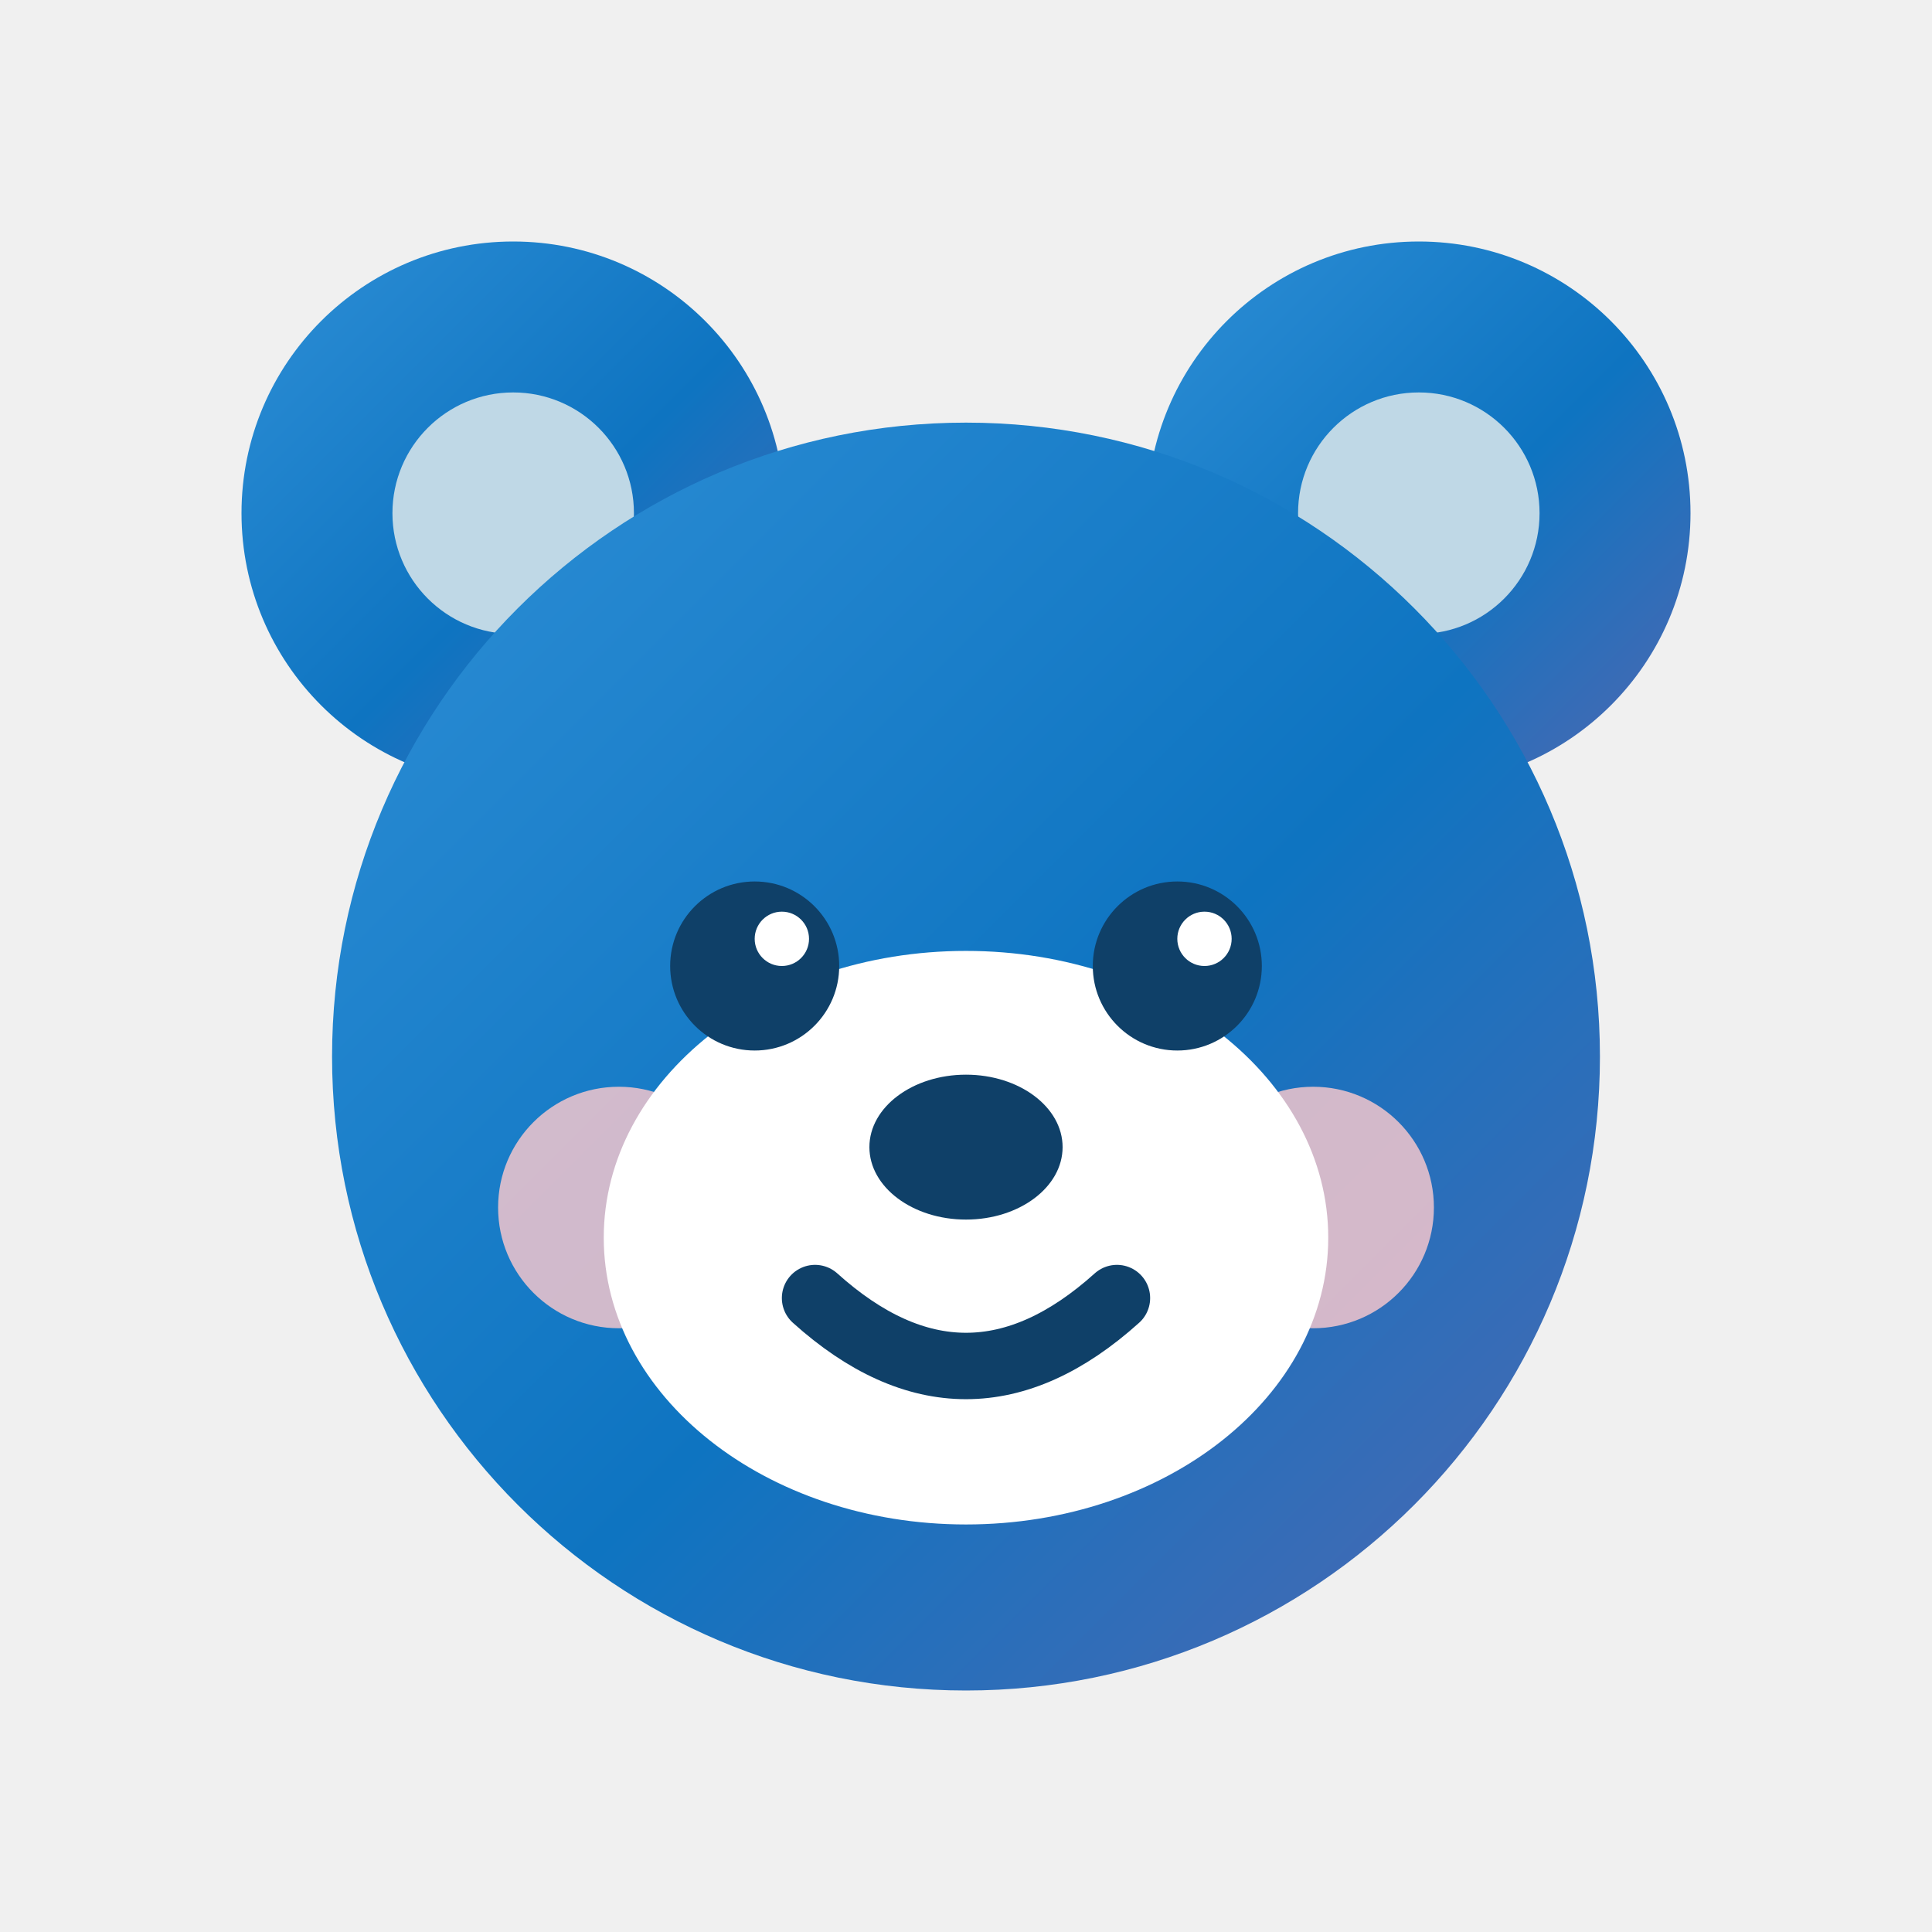
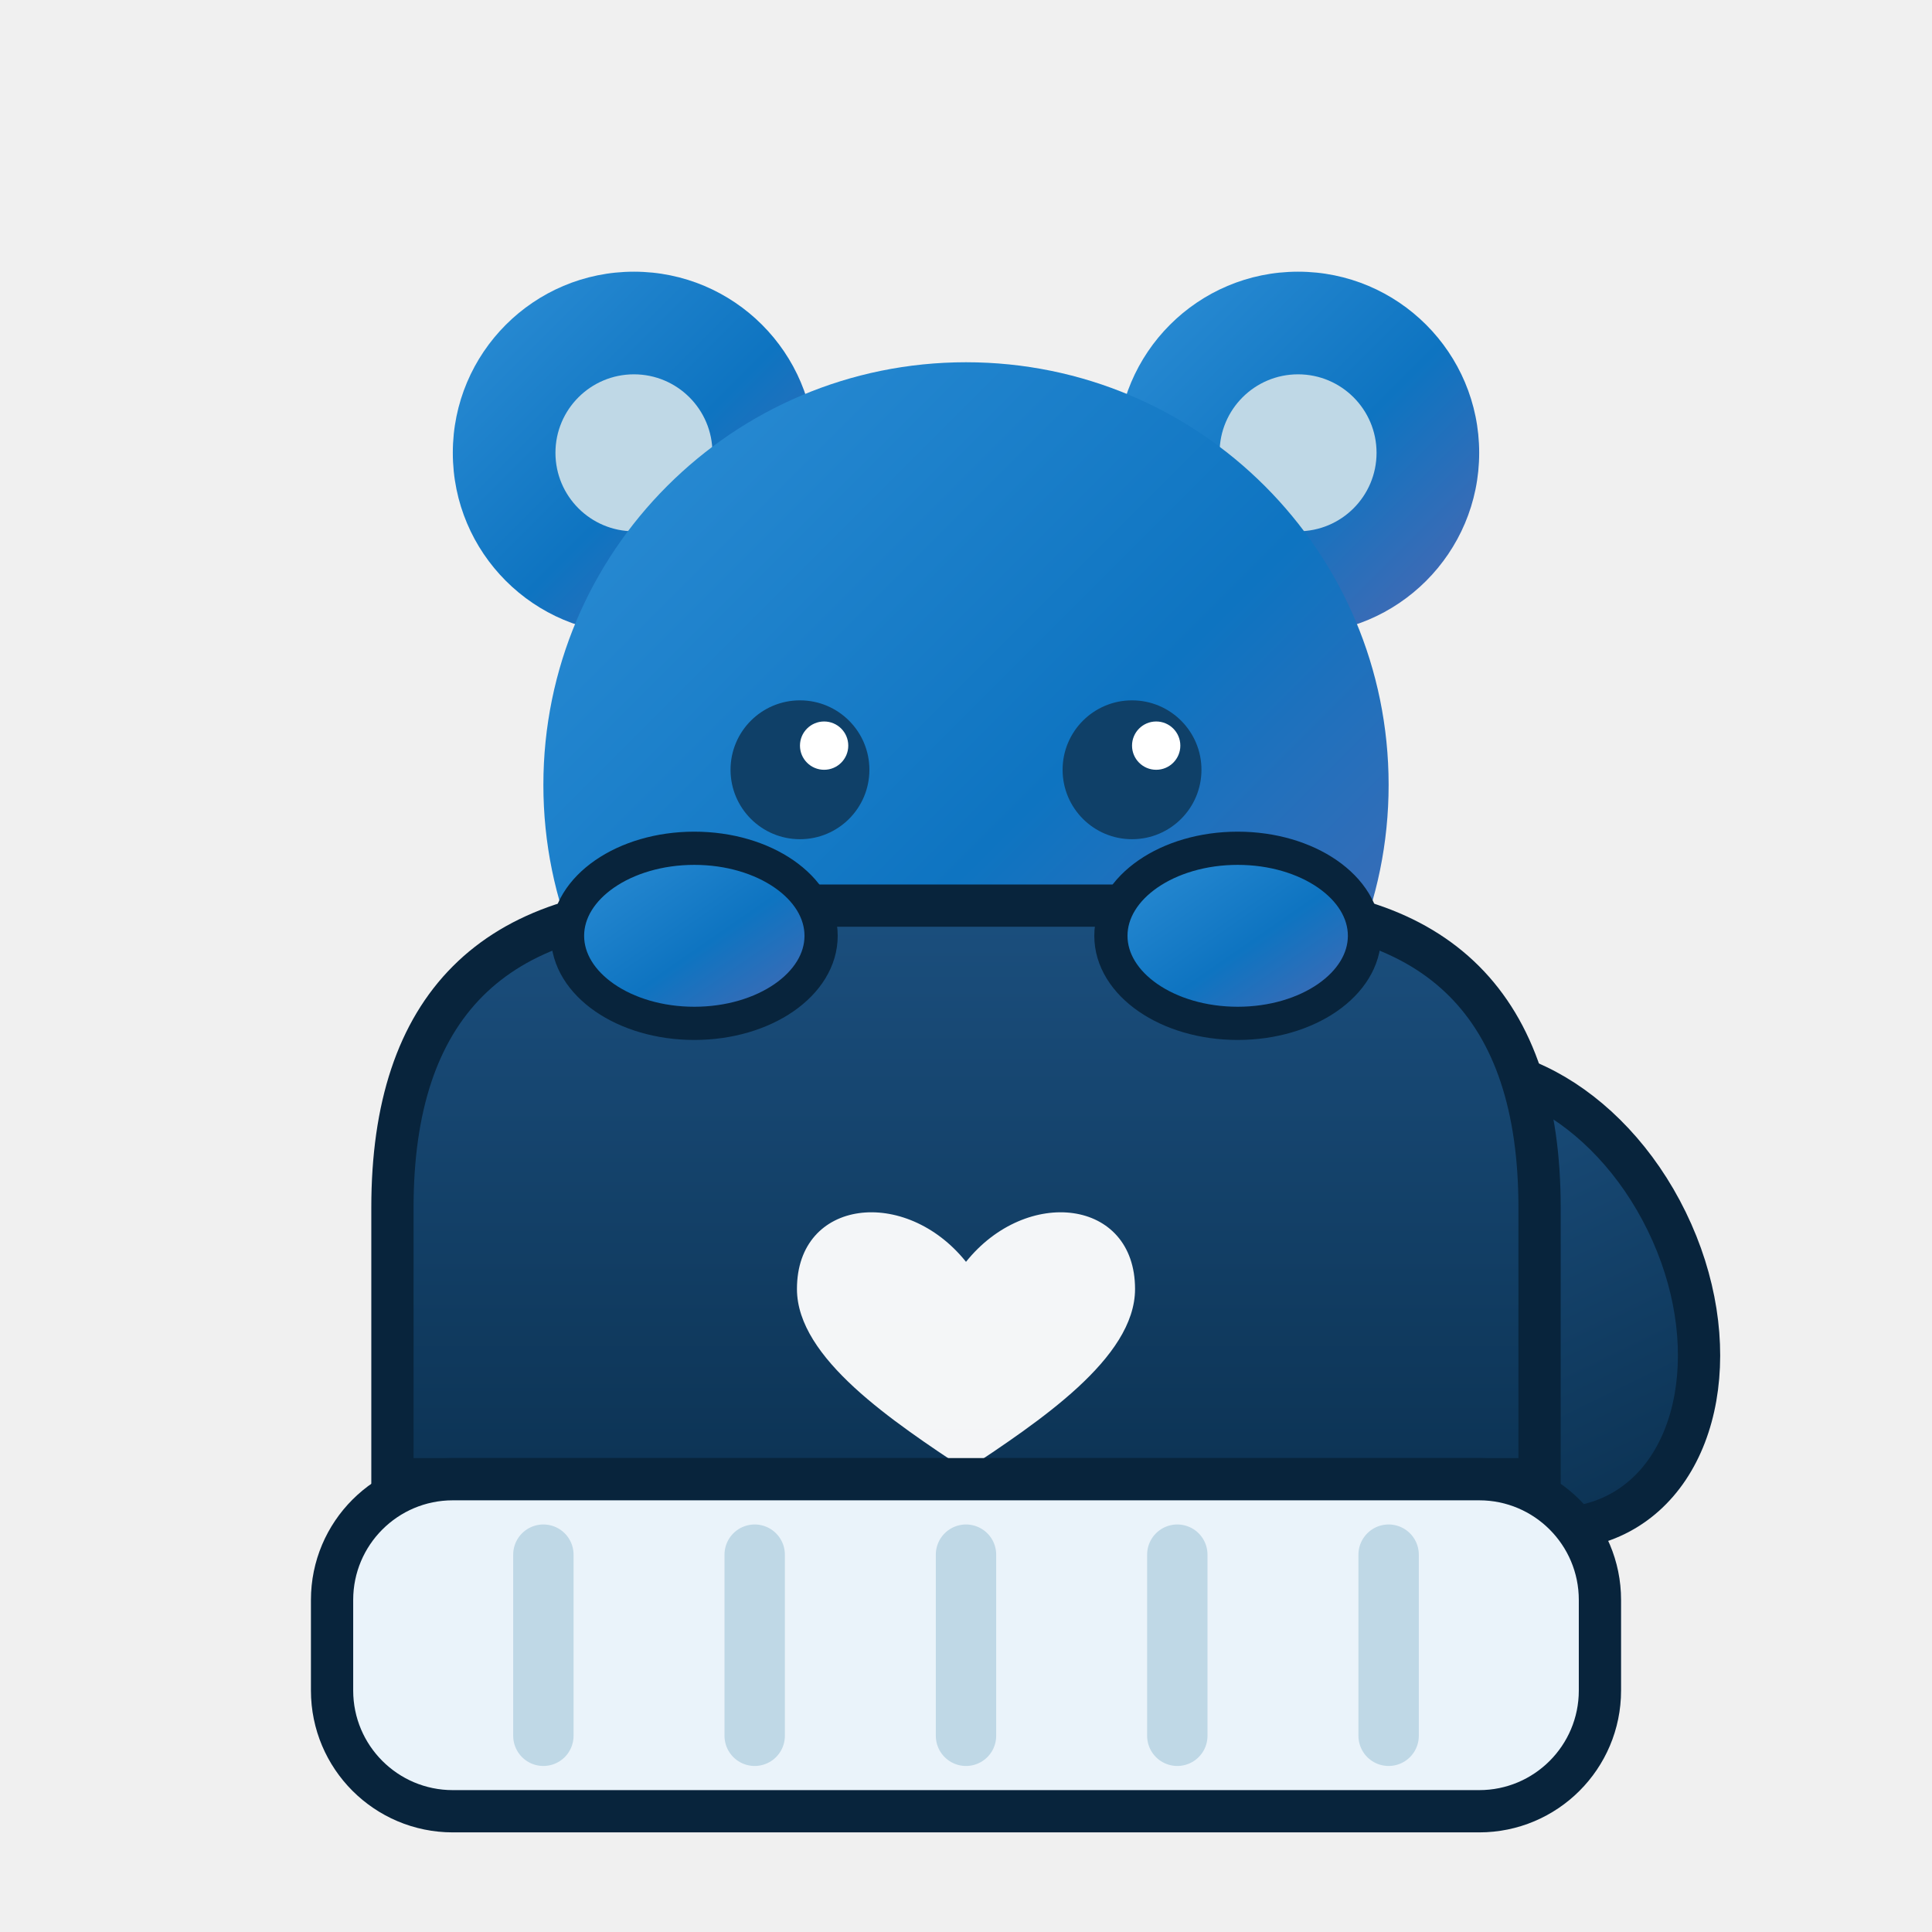
- <svg xmlns="http://www.w3.org/2000/svg" viewBox="0 0 64 64" role="img" aria-label="Cubby">
+ <svg xmlns="http://www.w3.org/2000/svg" viewBox="0 0 64 64" role="img" aria-label="Mitten">
  <defs>
-     <linearGradient id="cub" x1="0" y1="0" x2="1" y2="1">
+     <linearGradient id="mitbear" x1="0" y1="0" x2="1" y2="1">
      <stop offset="0" stop-color="#2E8FD6" />
      <stop offset="0.55" stop-color="#0E74C1" />
      <stop offset="1" stop-color="#5167B0" />
    </linearGradient>
+     <linearGradient id="mitknit" x1="0" y1="0" x2="0" y2="1">
+       <stop offset="0" stop-color="#1B4F7E" />
+       <stop offset="1" stop-color="#0C3354" />
+     </linearGradient>
  </defs>
-   <circle cx="17" cy="17" r="9" fill="url(#cub)" />
-   <circle cx="47" cy="17" r="9" fill="url(#cub)" />
-   <circle cx="17" cy="17" r="4" fill="#BFD8E6" />
-   <circle cx="47" cy="17" r="4" fill="#BFD8E6" />
-   <circle cx="32" cy="35" r="21" fill="url(#cub)" />
-   <circle cx="20.5" cy="40" r="4" fill="#F2C6CC" opacity="0.85" />
-   <circle cx="43.5" cy="40" r="4" fill="#F2C6CC" opacity="0.85" />
-   <ellipse cx="32" cy="41" rx="12" ry="9.5" fill="#FFFFFF" />
-   <circle cx="25" cy="32" r="2.8" fill="#0F4068" />
-   <circle cx="39" cy="32" r="2.8" fill="#0F4068" />
-   <circle cx="25.9" cy="31.1" r="0.9" fill="#FFFFFF" />
-   <circle cx="39.9" cy="31.1" r="0.9" fill="#FFFFFF" />
-   <ellipse cx="32" cy="38" rx="3.2" ry="2.4" fill="#0F4068" />
-   <path d="M27 43 Q32 47.5 37 43" fill="none" stroke="#0F4068" stroke-width="2.2" stroke-linecap="round" />
+   <g>
+     <circle cx="21" cy="15" r="6" fill="url(#mitbear)" />
+     <circle cx="43" cy="15" r="6" fill="url(#mitbear)" />
+     <circle cx="21" cy="15" r="2.6" fill="#BFD8E6" />
+     <circle cx="43" cy="15" r="2.6" fill="#BFD8E6" />
+     <circle cx="32" cy="26" r="14" fill="url(#mitbear)" />
+     <circle cx="26.5" cy="25.5" r="2.3" fill="#0F4068" />
+     <circle cx="37.5" cy="25.5" r="2.3" fill="#0F4068" />
+     <circle cx="27.3" cy="24.7" r="0.8" fill="#FFFFFF" />
+     <circle cx="38.3" cy="24.7" r="0.8" fill="#FFFFFF" />
+   </g>
+   <ellipse cx="50" cy="43" rx="5.8" ry="8" transform="rotate(-26 50 43)" fill="url(#mitknit)" stroke="#08243C" stroke-width="1.4" />
+   <path d="M13 49 V40 Q13 30 23 30 H41 Q51 30 51 40 V49 Z" fill="url(#mitknit)" stroke="#08243C" stroke-width="1.4" />
+   <ellipse cx="23" cy="31" rx="4.2" ry="2.9" fill="url(#mitbear)" stroke="#08243C" stroke-width="1.1" />
+   <ellipse cx="41" cy="31" rx="4.2" ry="2.9" fill="url(#mitbear)" stroke="#08243C" stroke-width="1.1" />
+   <path d="M32 41.8 c-2.0 -2.5 -5.6 -2.1 -5.6 0.9 c0 2.3 3.2 4.4 5.6 6.0 c2.4 -1.6 5.6 -3.7 5.6 -6.0 c0 -3.0 -3.6 -3.4 -5.6 -0.9 Z" fill="#FFFFFF" opacity="0.95" />
+   <rect x="11" y="49" width="42" height="11" rx="4" fill="#EAF3FA" stroke="#08243C" stroke-width="1.4" />
+   <g stroke="#BFD8E6" stroke-width="2" stroke-linecap="round">
+     <line x1="18" y1="51.5" x2="18" y2="57.5" />
+     <line x1="25" y1="51.5" x2="25" y2="57.5" />
+     <line x1="32" y1="51.5" x2="32" y2="57.5" />
+     <line x1="39" y1="51.5" x2="39" y2="57.5" />
+     <line x1="46" y1="51.5" x2="46" y2="57.5" />
+   </g>
</svg>
